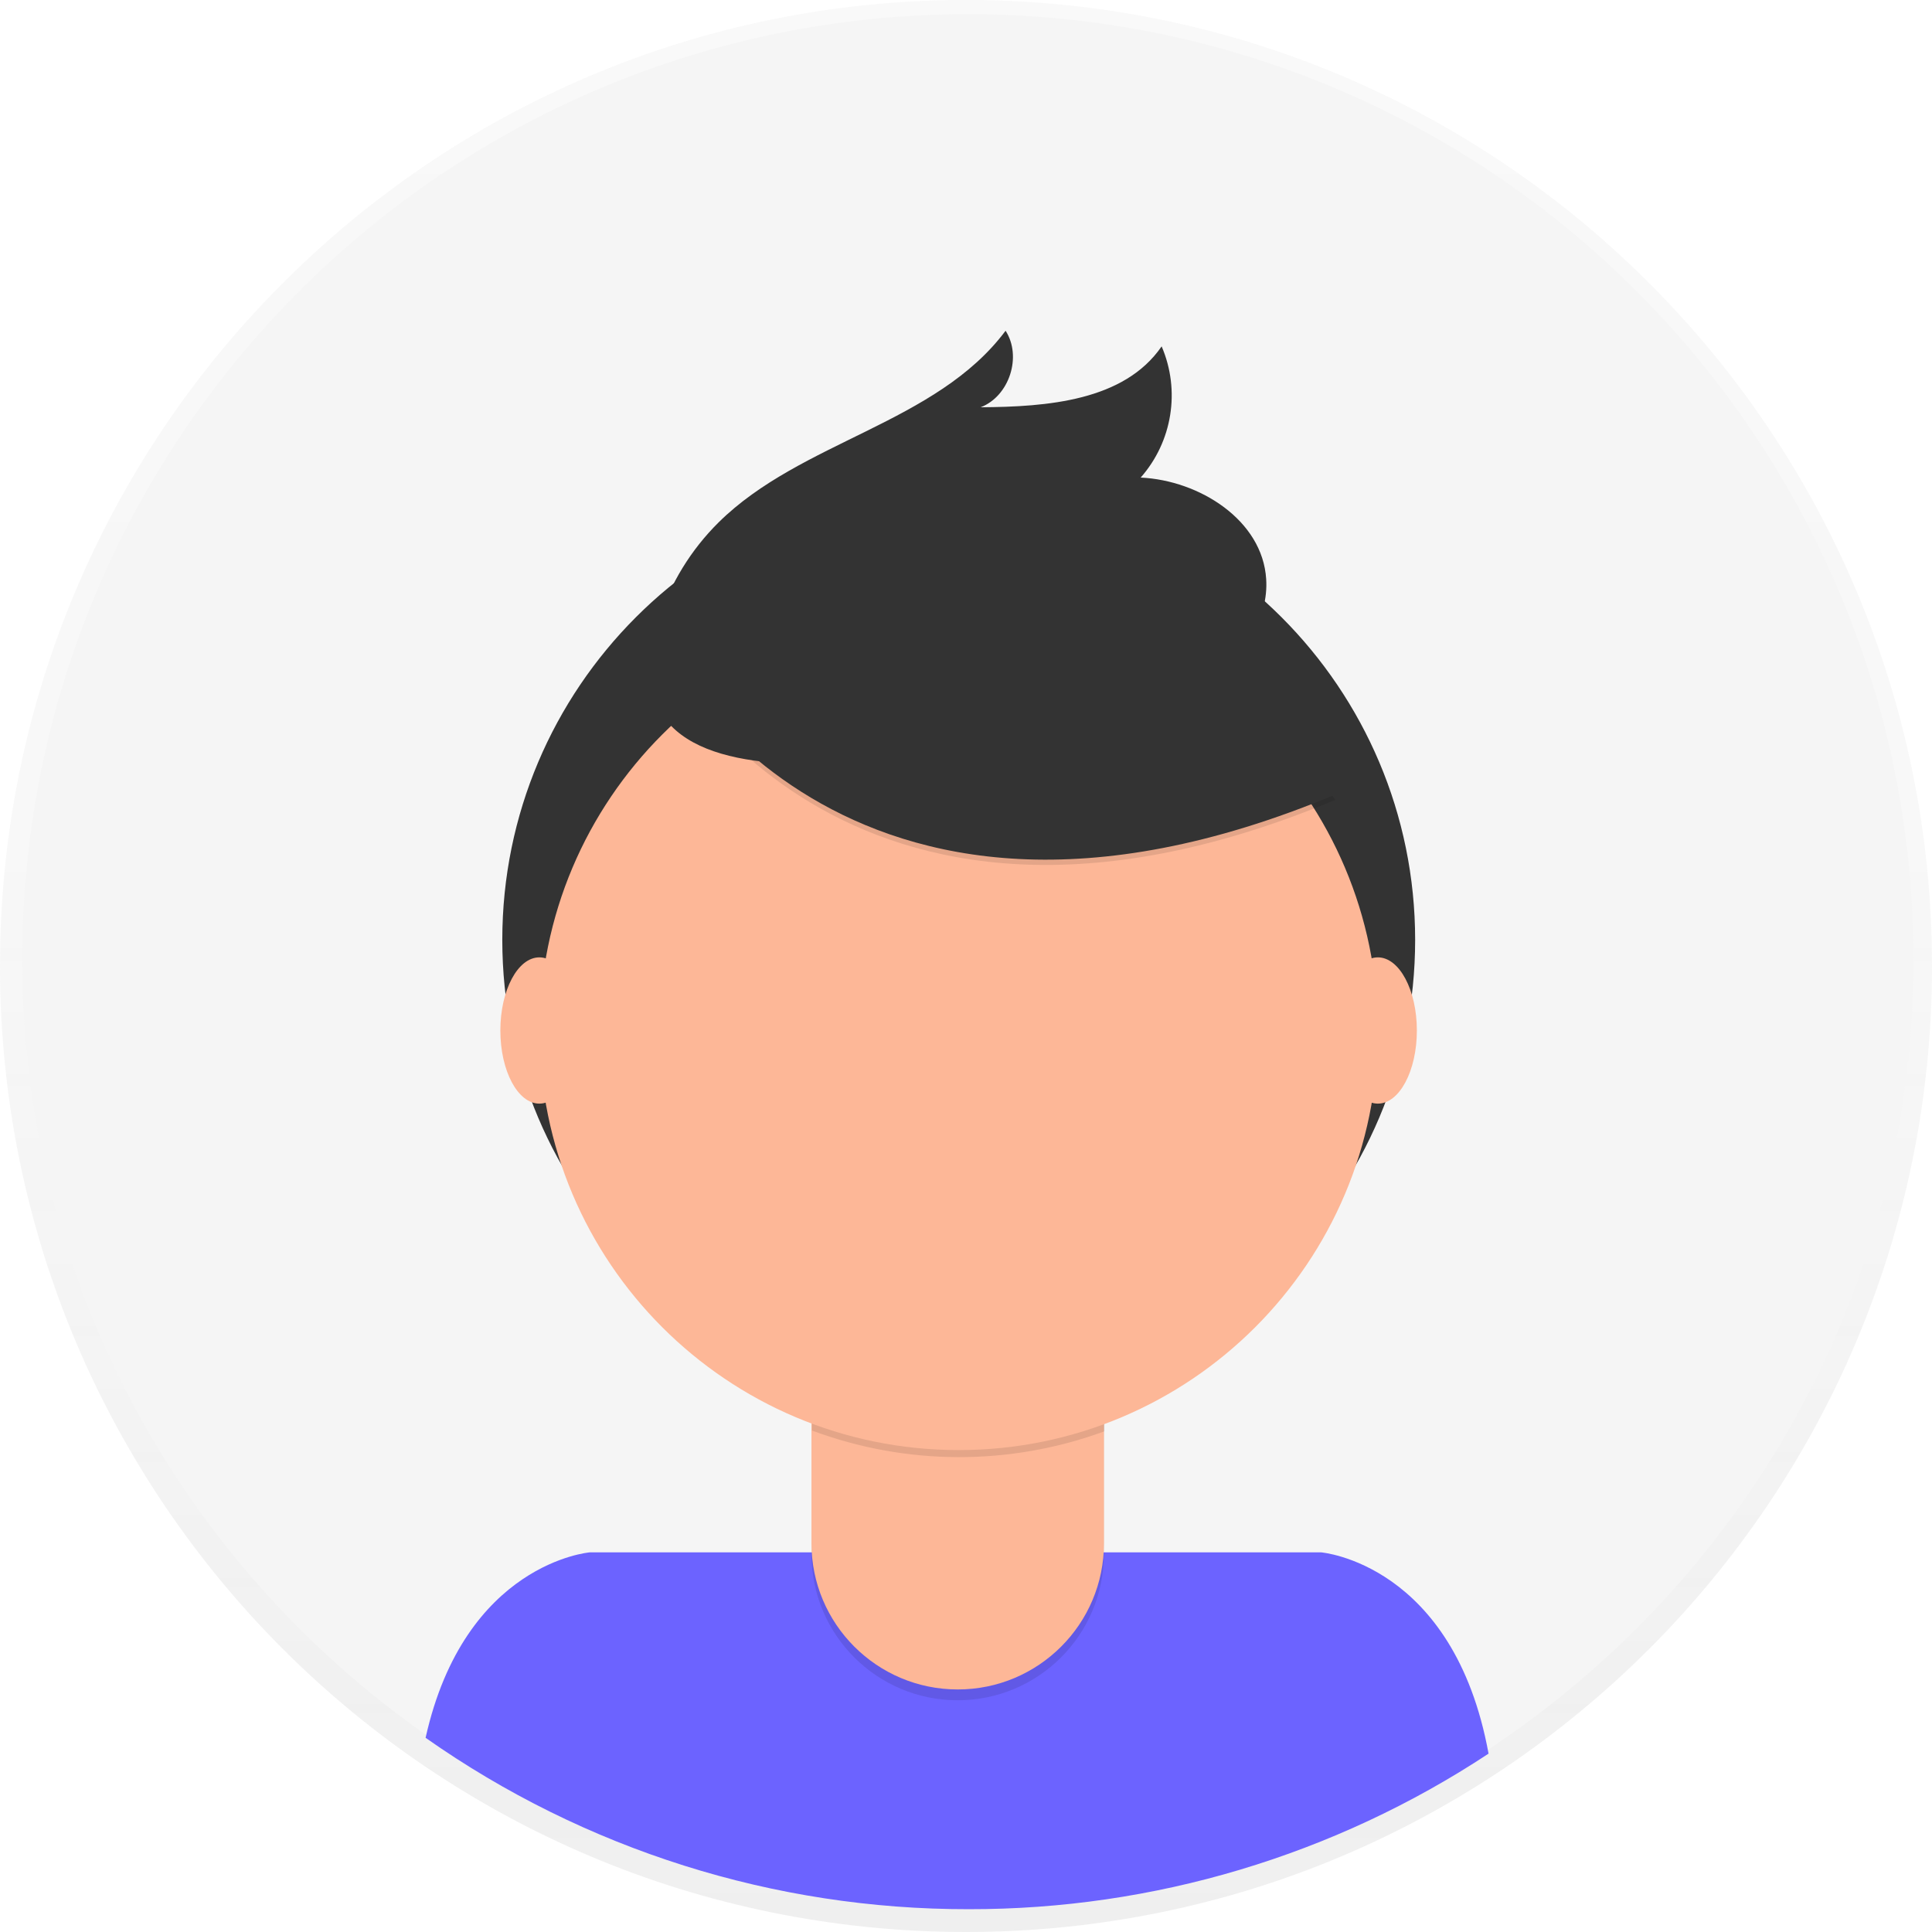
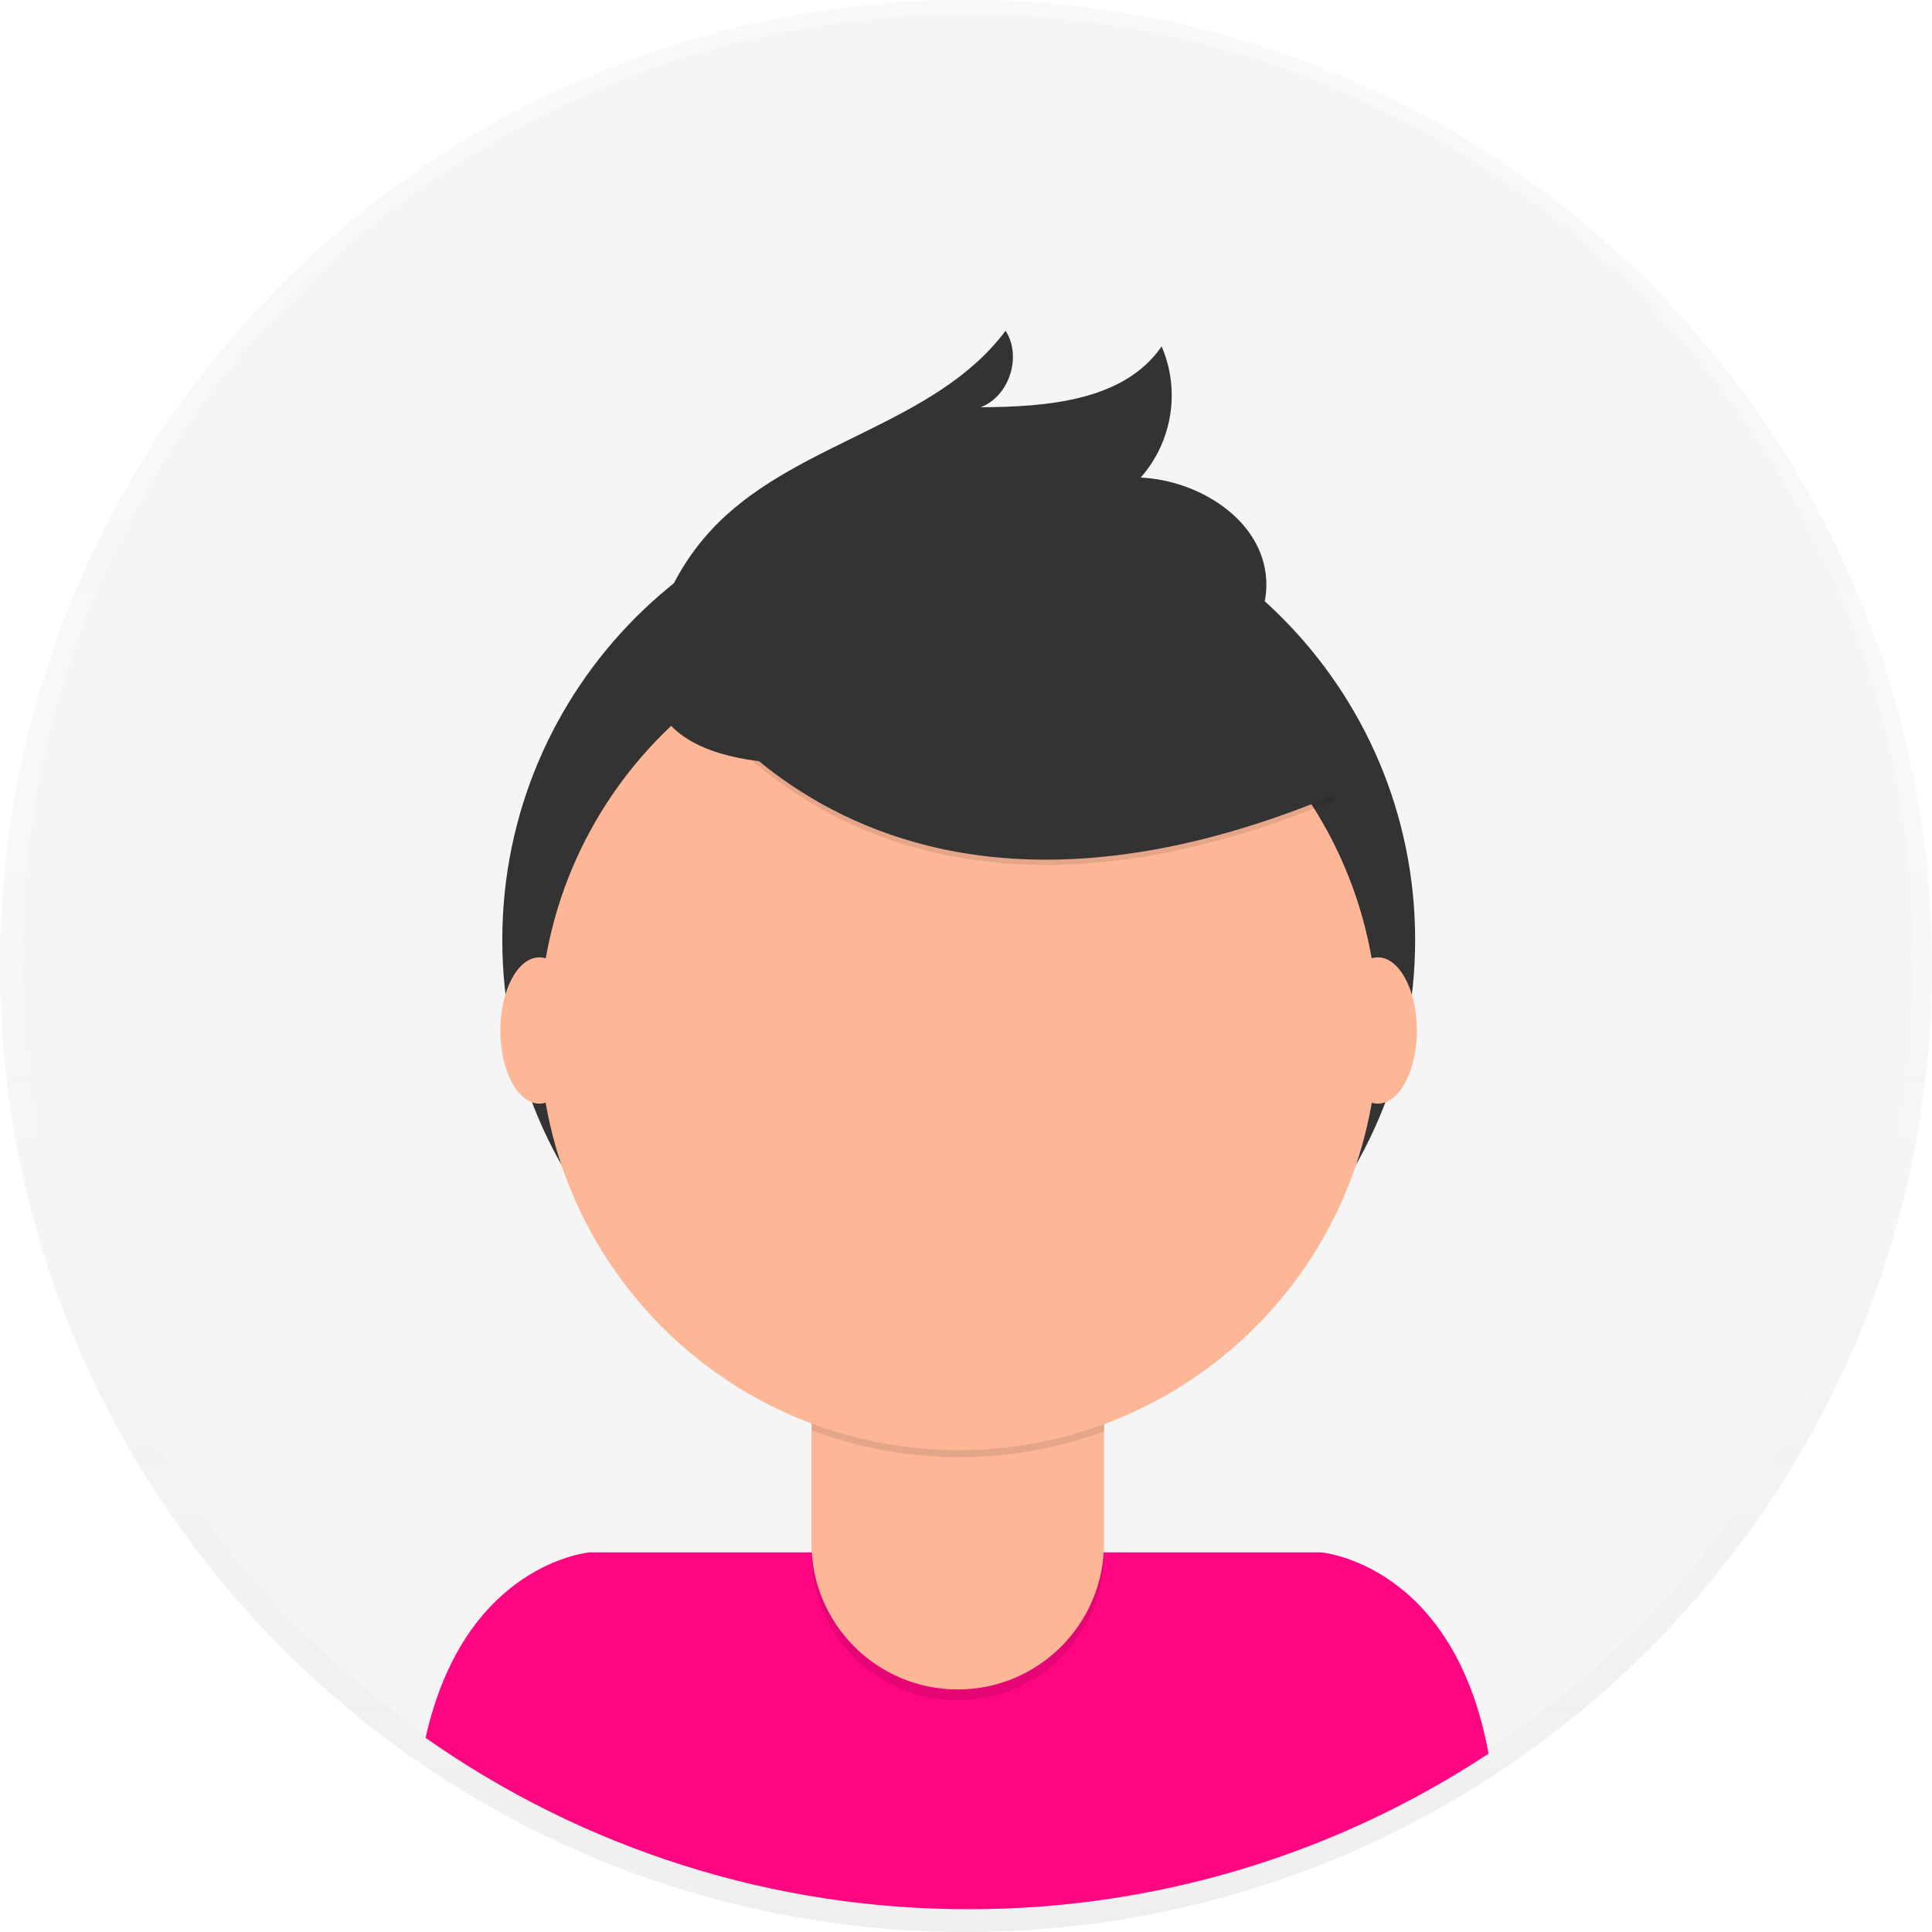
<svg xmlns="http://www.w3.org/2000/svg" data-name="Layer 1" width="698" height="698" viewBox="0 0 698 698">
  <defs>
-     <linearGradient id="b247946c-c62f-4d08-994a-4c3d64e1e98f-221" x1="349" y1="698" x2="349" gradientUnits="userSpaceOnUse">
+     <linearGradient id="b247946c-c62f-4d08-994a-4c3d64e1e98f-795" x1="349" y1="698" x2="349" gradientUnits="userSpaceOnUse">
      <stop offset="0" stop-color="gray" stop-opacity="0.25" />
      <stop offset="0.54" stop-color="gray" stop-opacity="0.12" />
      <stop offset="1" stop-color="gray" stop-opacity="0.1" />
    </linearGradient>
  </defs>
  <g opacity="0.5">
-     <circle cx="349" cy="349" r="349" fill="url(#b247946c-c62f-4d08-994a-4c3d64e1e98f-221)" />
+     <circle cx="349" cy="349" r="349" fill="url(#b247946c-c62f-4d08-994a-4c3d64e1e98f-795)" />
  </g>
  <circle cx="349.68" cy="346.77" r="341.64" fill="#f5f5f5" />
-   <path d="M601,790.76a340,340,0,0,0,187.79-56.2c-12.59-68.8-60.5-72.72-60.5-72.72H464.09s-45.21,3.71-59.33,67A340.07,340.07,0,0,0,601,790.76Z" transform="translate(-251 -101)" fill="#6c63ff" />
+   <path d="M601,790.76a340,340,0,0,0,187.79-56.2c-12.59-68.8-60.5-72.72-60.5-72.72H464.09s-45.21,3.71-59.33,67A340.07,340.07,0,0,0,601,790.76Z" transform="translate(-251 -101)" fill="#ff0581" />
  <circle cx="346.37" cy="339.57" r="164.9" fill="#333" />
  <path d="M293.15,476.92H398.81a0,0,0,0,1,0,0v84.53A52.83,52.83,0,0,1,346,614.28h0a52.83,52.83,0,0,1-52.83-52.83V476.92a0,0,0,0,1,0,0Z" opacity="0.1" />
  <path d="M296.5,473h99a3.35,3.35,0,0,1,3.35,3.35v81.18A52.83,52.83,0,0,1,346,610.37h0a52.83,52.83,0,0,1-52.83-52.83V476.35A3.35,3.35,0,0,1,296.5,473Z" fill="#fdb797" />
  <path d="M544.34,617.82a152.07,152.07,0,0,0,105.66.29v-13H544.34Z" transform="translate(-251 -101)" opacity="0.1" />
  <circle cx="346.37" cy="372.44" r="151.45" fill="#fdb797" />
  <path d="M489.49,335.68S553.32,465.24,733.37,390l-41.92-65.73-74.31-26.67Z" transform="translate(-251 -101)" opacity="0.1" />
  <path d="M489.49,333.78s63.83,129.56,243.88,54.3l-41.92-65.73-74.31-26.67Z" transform="translate(-251 -101)" fill="#333" />
  <path d="M488.93,325a87.49,87.49,0,0,1,21.69-35.27c29.79-29.45,78.63-35.66,103.68-69.24,6,9.32,1.36,23.65-9,27.65,24-.16,51.81-2.26,65.38-22a44.89,44.89,0,0,1-7.57,47.4c21.27,1,44,15.4,45.34,36.65.92,14.16-8,27.56-19.59,35.68s-25.71,11.85-39.56,14.9C608.86,369.7,462.54,407.07,488.93,325Z" transform="translate(-251 -101)" fill="#333" />
  <ellipse cx="194.86" cy="372.3" rx="14.09" ry="26.42" fill="#fdb797" />
  <ellipse cx="497.8" cy="372.3" rx="14.09" ry="26.42" fill="#fdb797" />
</svg>
